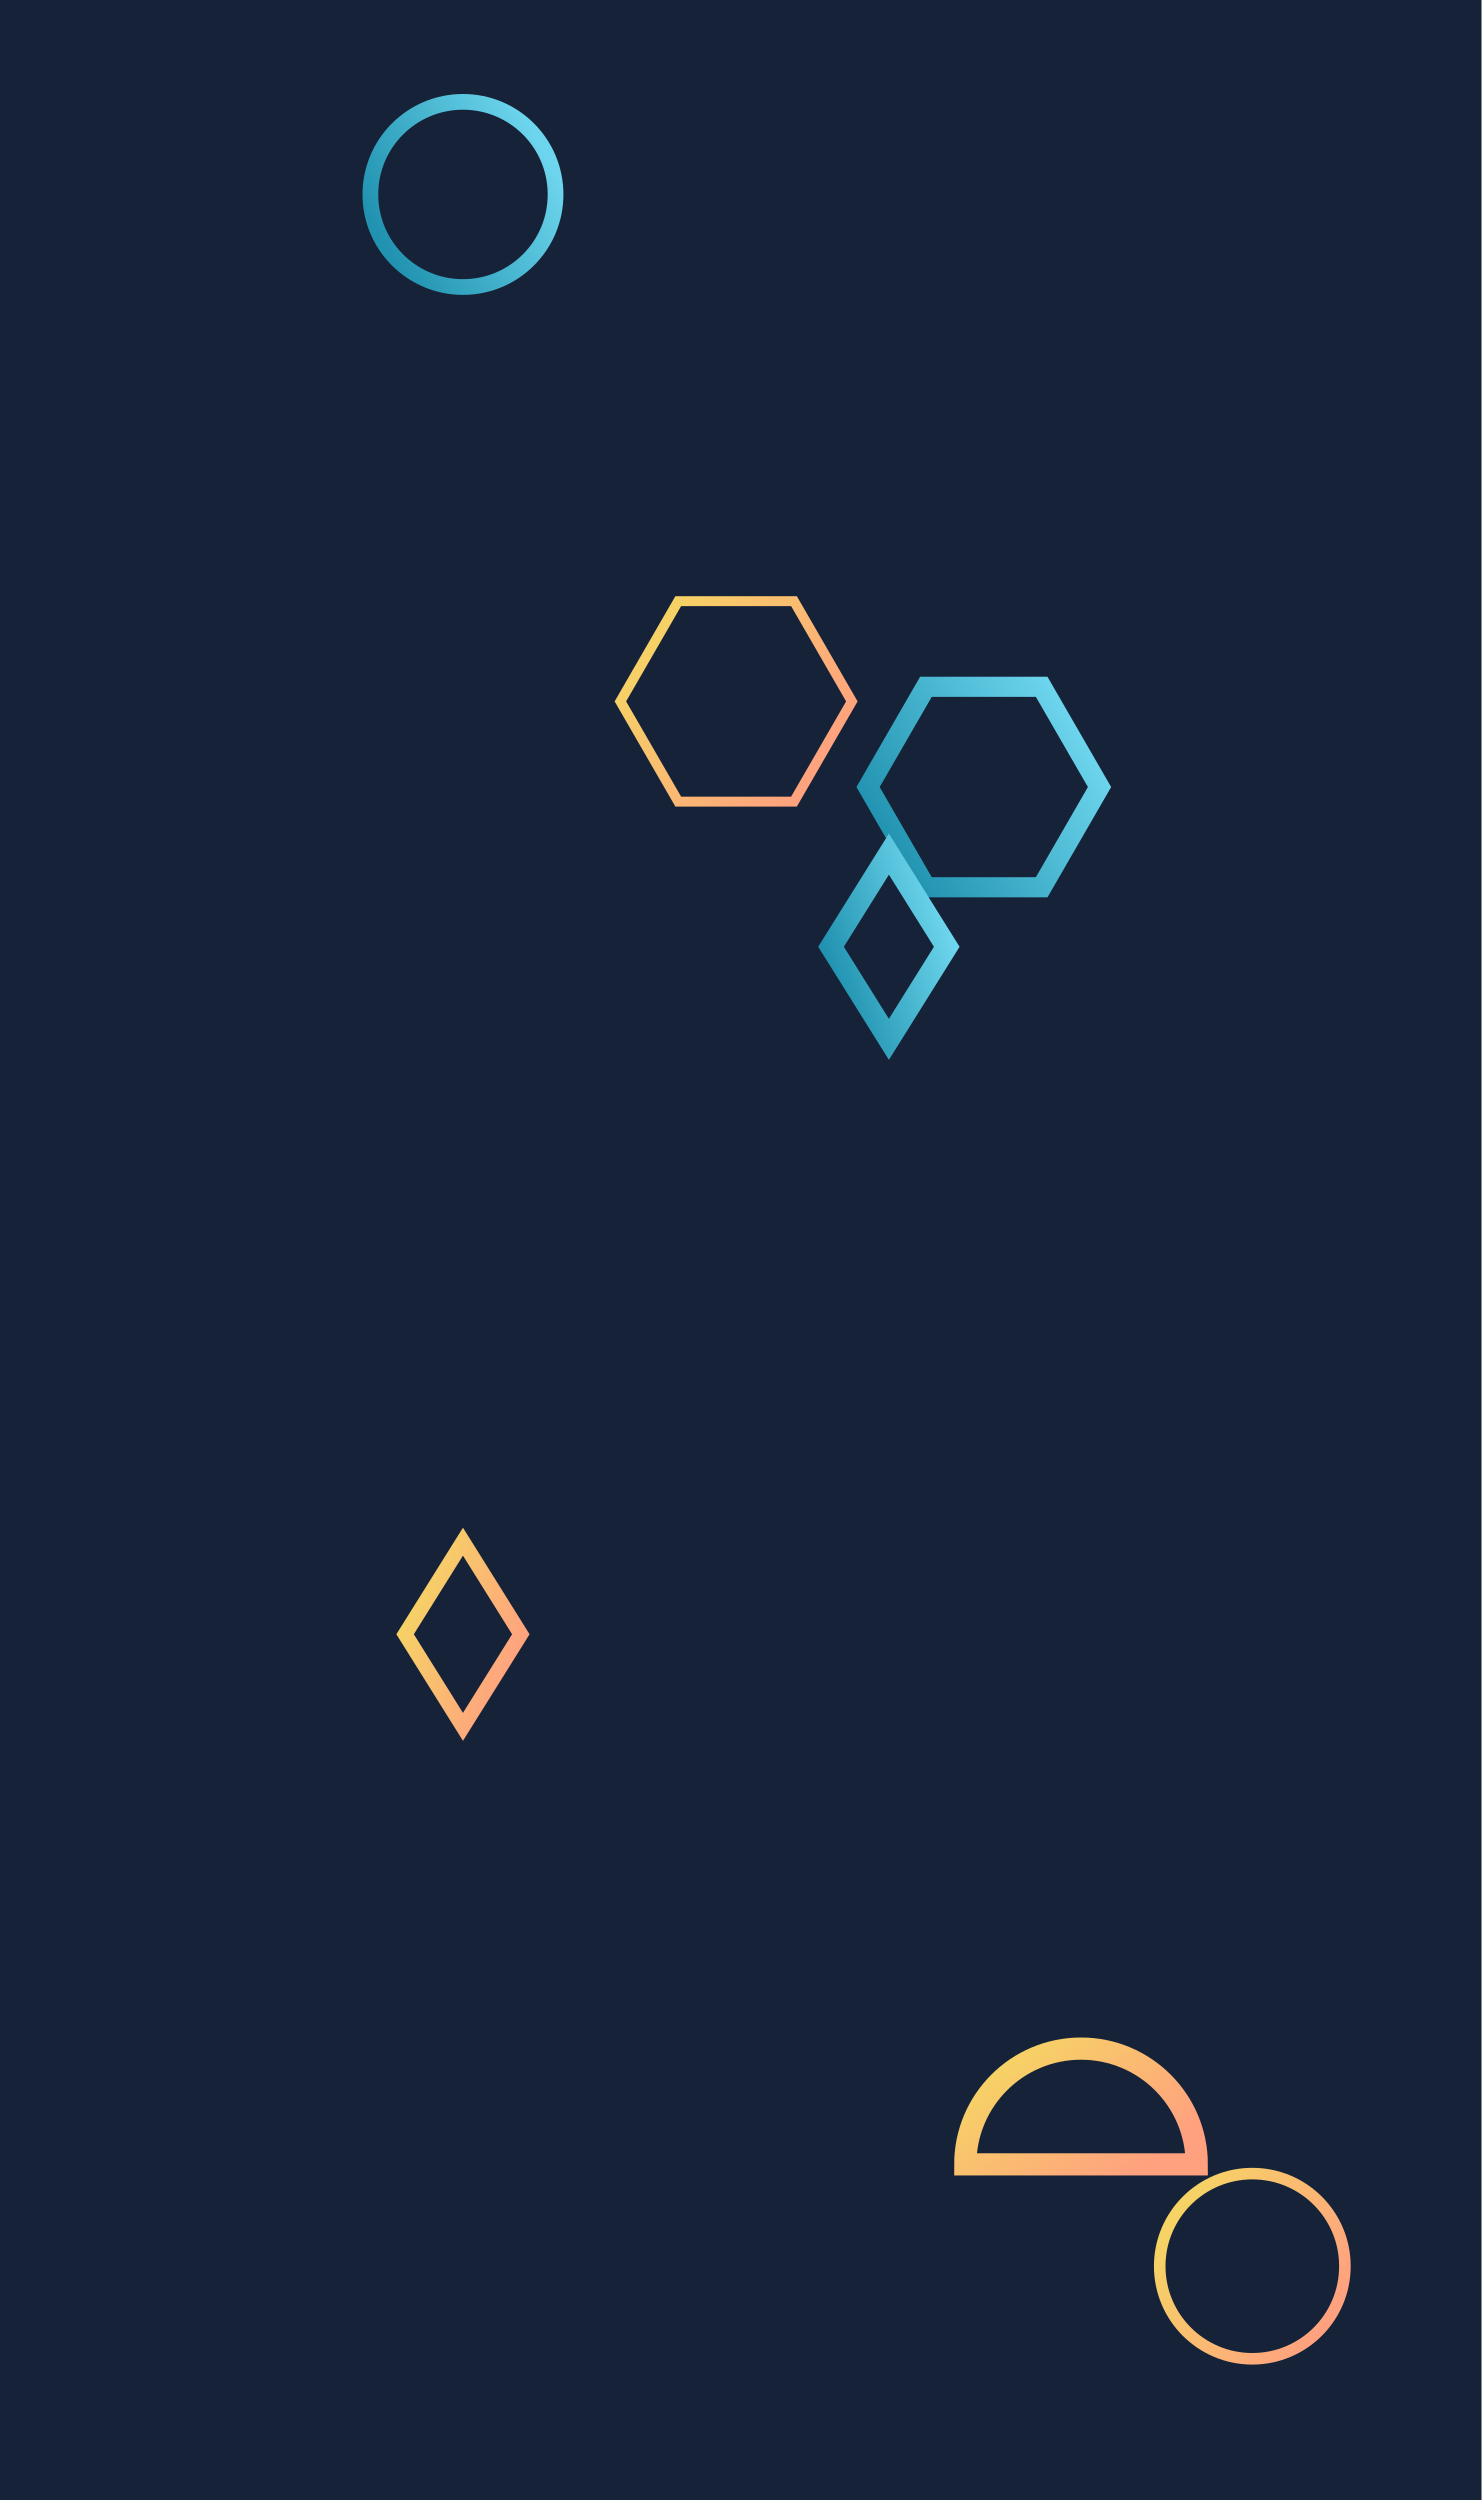
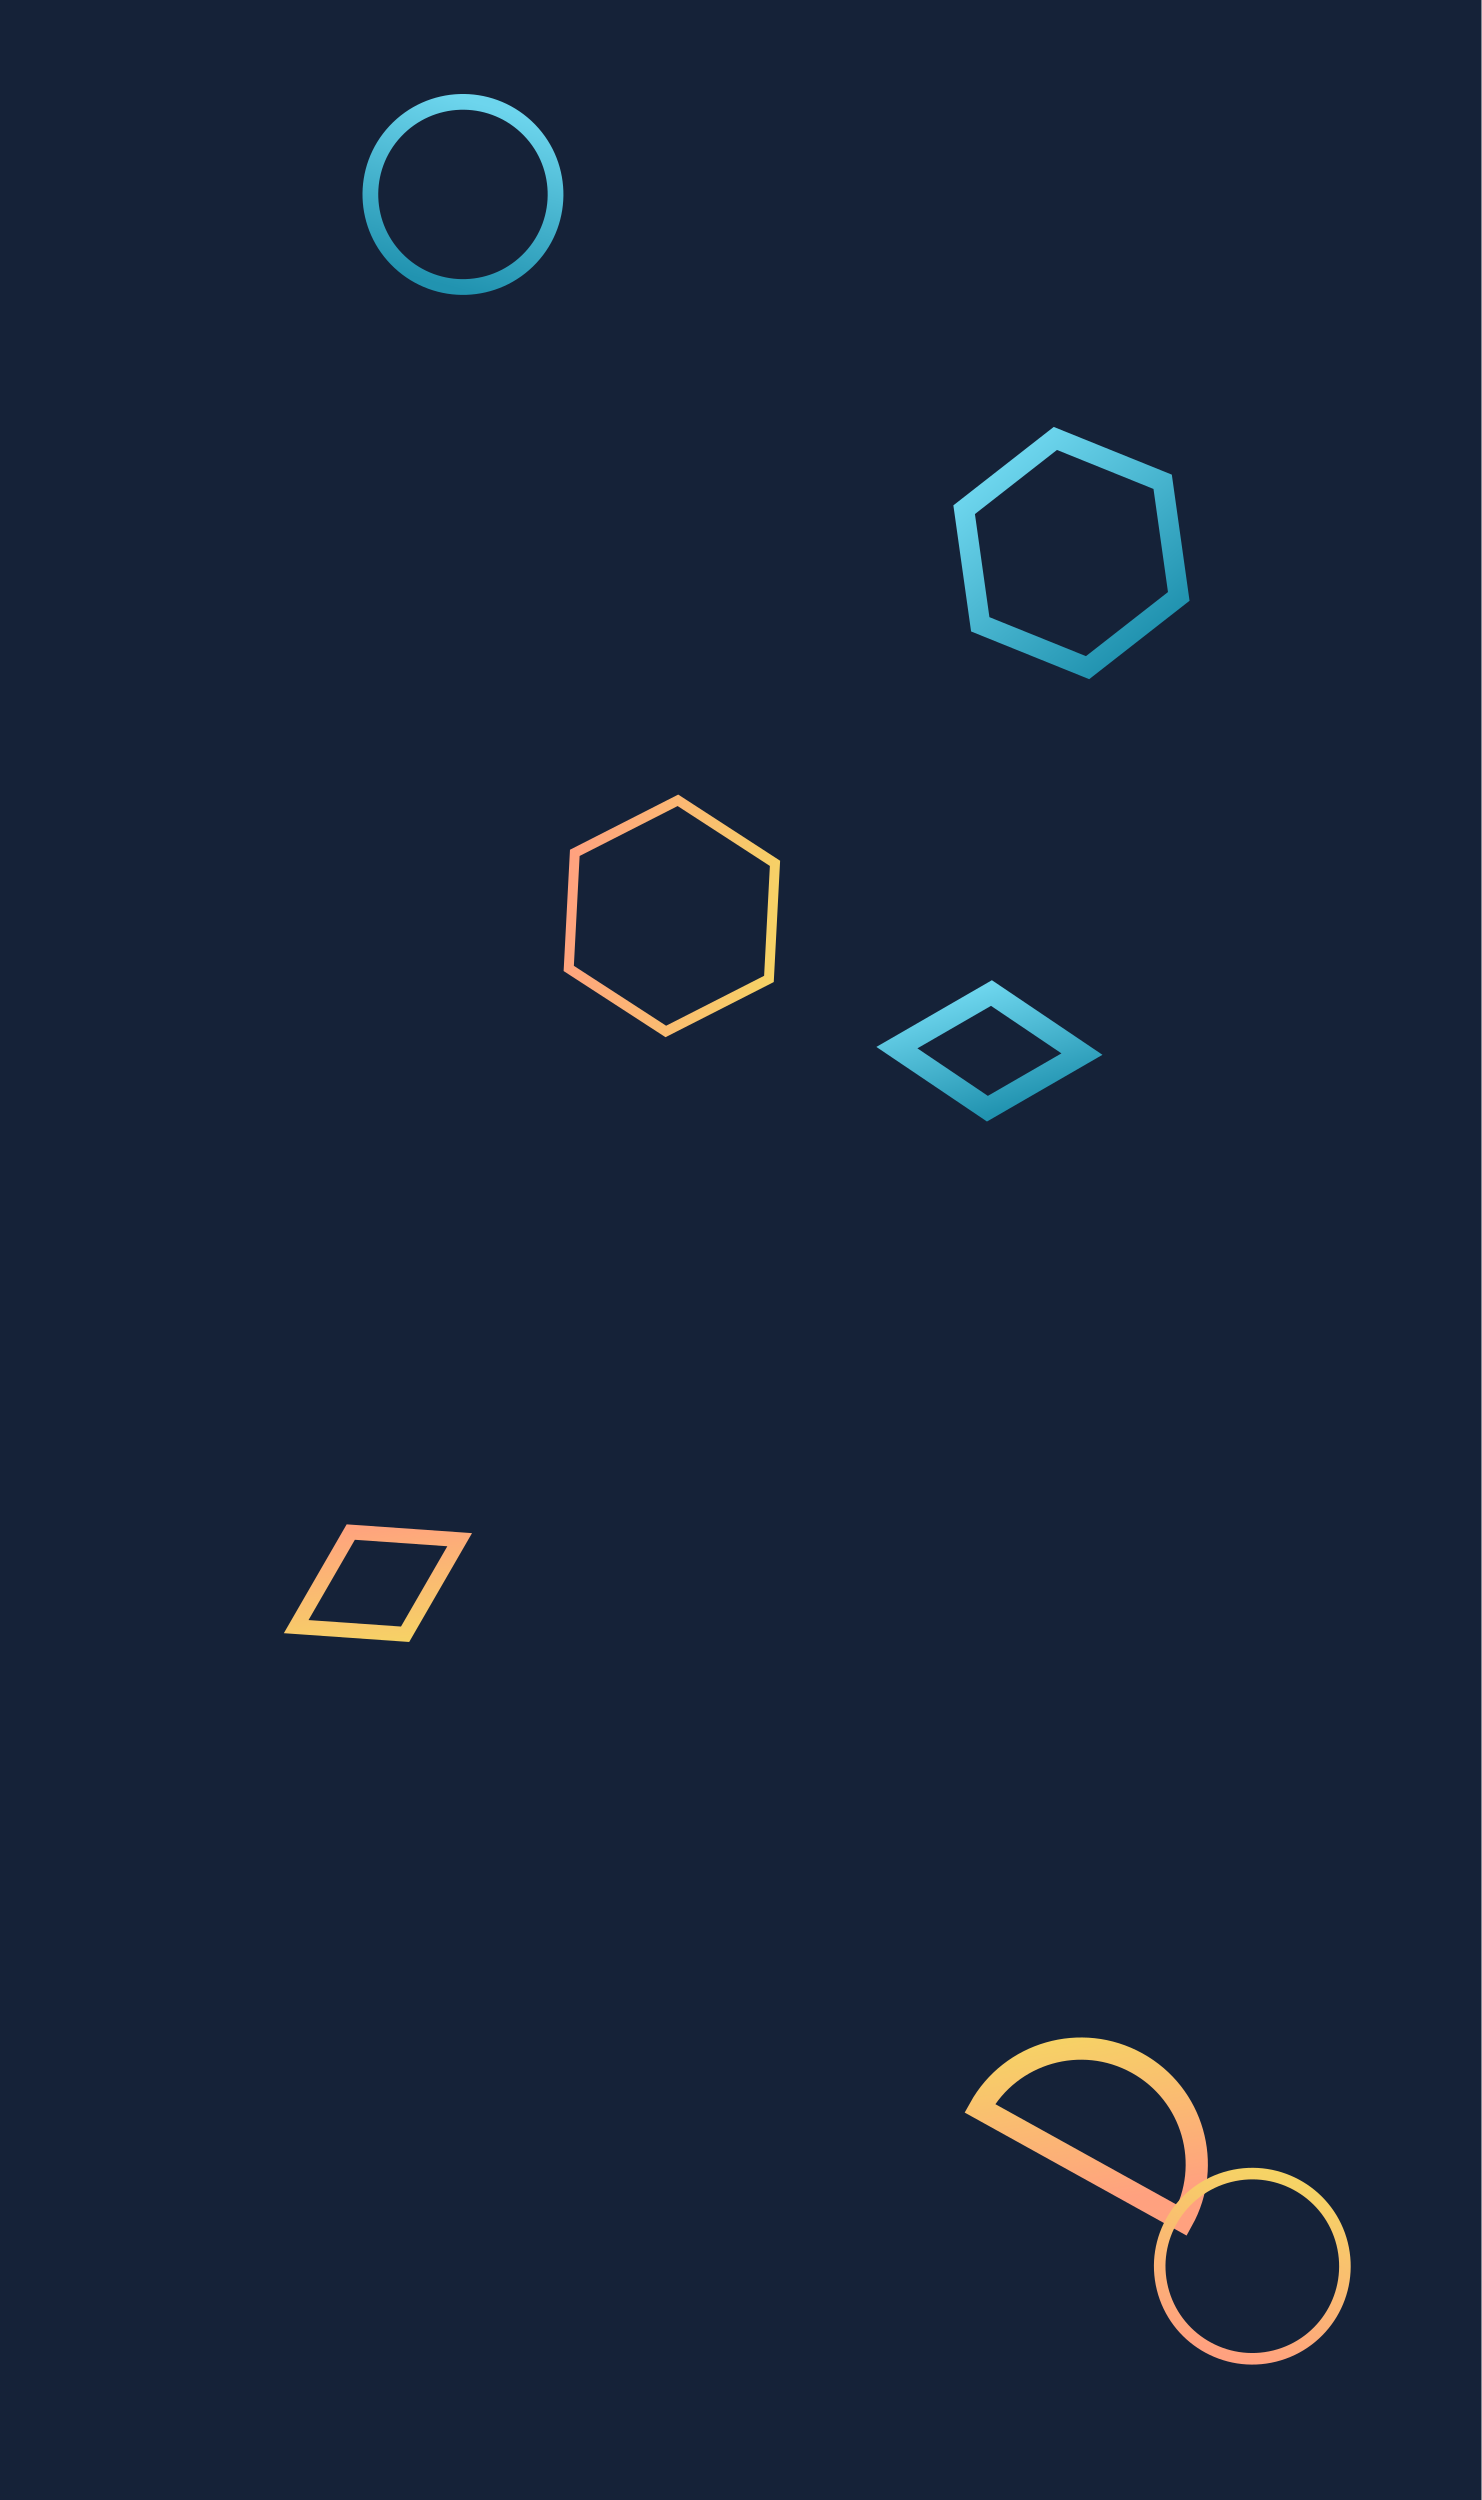
<svg xmlns="http://www.w3.org/2000/svg" viewBox="0 0 640 1080">
  <rect fill="#152238" width="640" height="1080" />
  <defs>
    <linearGradient id="orange" x1="0" x2="0" y1="1" y2="0" gradientTransform="rotate(122,0.5,0.5)">
      <stop offset="0" stop-color="#F6D365" />
      <stop offset="1" stop-color="#FFA17F" />
    </linearGradient>
    <linearGradient id="blue" x1="0" x2="0" y1="0" y2="1" gradientTransform="rotate(242,0.5,0.5)">
      <stop offset="0" stop-color="#2193B0" />
      <stop offset="1" stop-color="#6DD5ED" />
    </linearGradient>
  </defs>
  <g fill="#FFF" fill-opacity="0">
    <g stroke="url(#orange)">
-       <path d="M 417 935 A 50 50 0 0 1 517 935 L 467 935 Z" stroke-width="9.6" />
-       <path d="M200 666 L225 706 L200 746 L175 706 Z" stroke-width="6.4" />
-       <path d="M268, 303 L293.0, 259.7 L343.0, 259.7 L368, 303 L343.0, 346.3 L293.0, 346.3z" stroke-width="4.3" />
-       <circle cx="541" cy="979" r="40" stroke-width="5.0" />
+       <path d="M 417 935 A 50 50 0 0 1 517 935 L 467 935 Z" stroke-width="9.6" transform="rotate(29 467 935)" />
+       <path d="M200 666 L225 706 L200 746 L175 706 Z" stroke-width="6.4" transform="rotate(242 175 706)" />
+       <path d="M268, 303 L293.0, 259.7 L343.0, 259.7 L368, 303 L343.0, 346.3 L293.0, 346.3z" stroke-width="4.3" transform="rotate(153 293 346)" />
+       <circle cx="541" cy="979" r="40" stroke-width="5.0" transform="rotate(76 541 979)" />
    </g>
    <g stroke="url(#blue)">
-       <circle cx="200" cy="84" r="40" stroke-width="6.8" />
-       <path d="M375, 340 L400.0, 296.7 L450.0, 296.7 L475, 340 L450.0, 383.3 L400.0, 383.3z" stroke-width="8.7" />
-       <path d="M384 369 L409 409 L384 449 L359 409 Z" stroke-width="9.4" />
+       <circle cx="200" cy="84" r="40" stroke-width="6.8" transform="rotate(313 200 84)" />
+       <path d="M375, 340 L400.0, 296.7 L450.0, 296.7 L475, 340 L450.0, 383.3 L400.0, 383.3z" stroke-width="8.7" transform="rotate(262 400 273)" />
+       <path d="M384 369 L409 409 L384 449 L359 409 Z" stroke-width="9.4" transform="rotate(272 429 409)" />
    </g>
  </g>
</svg>
